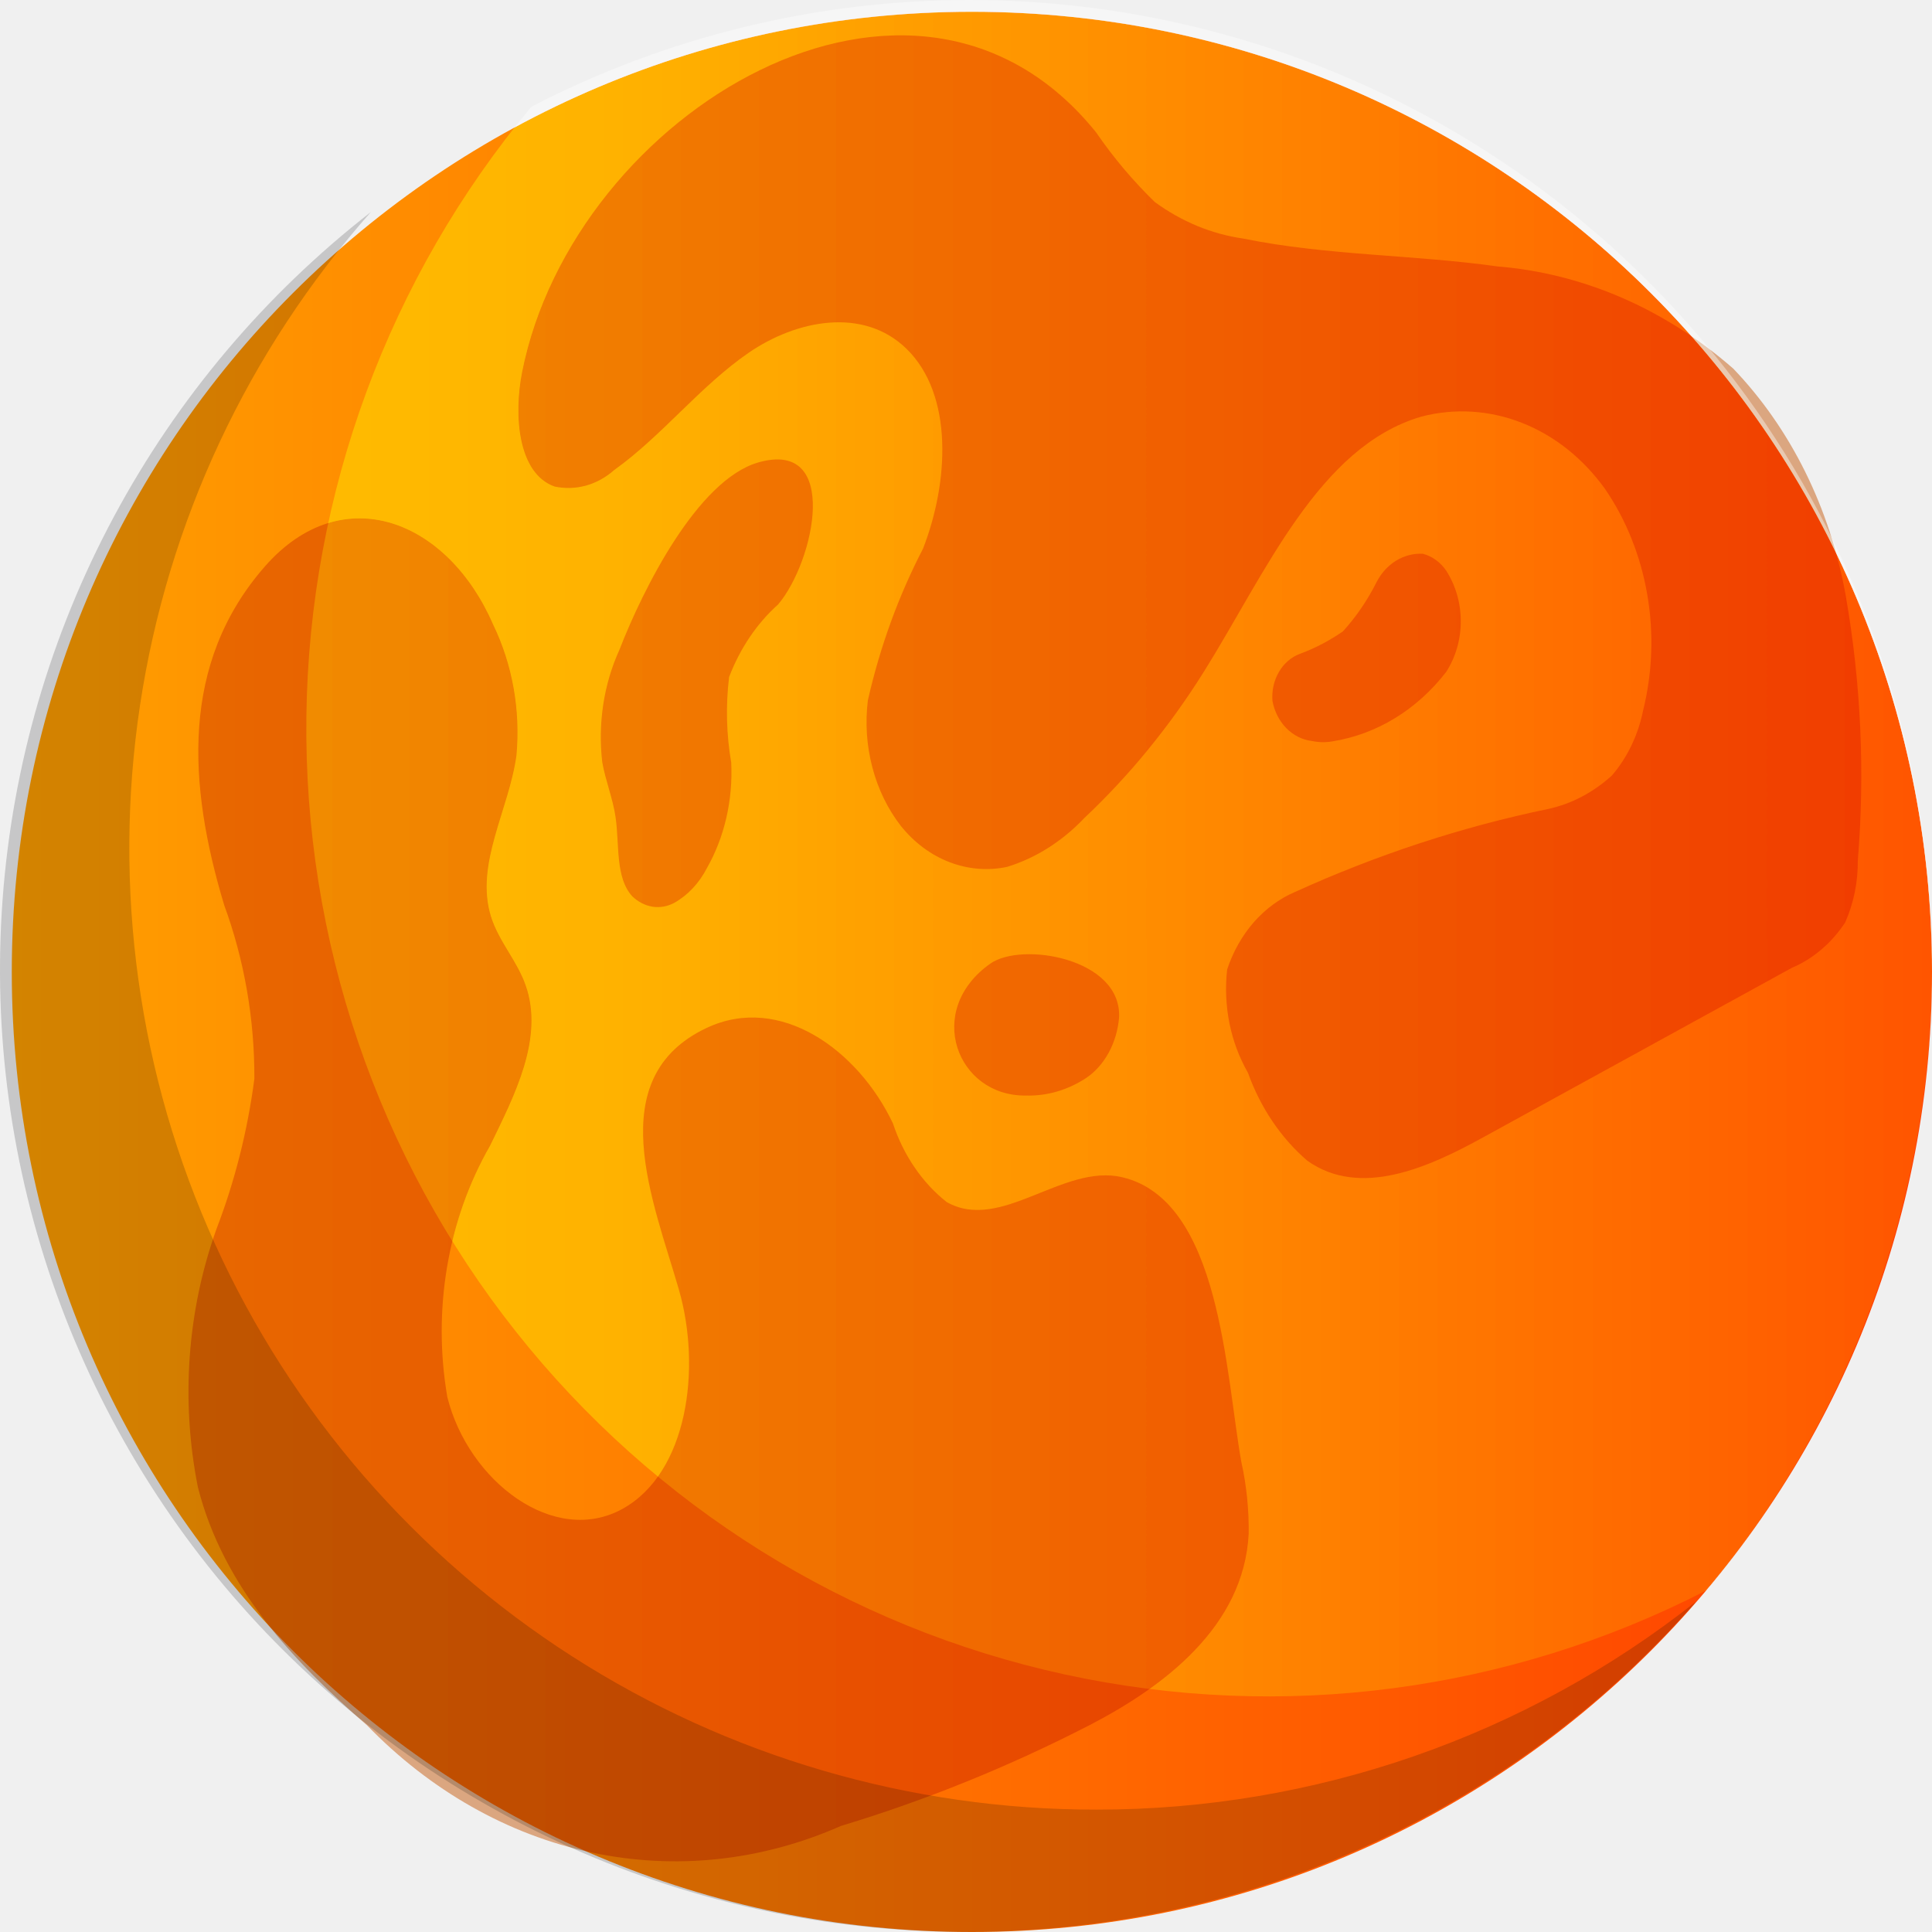
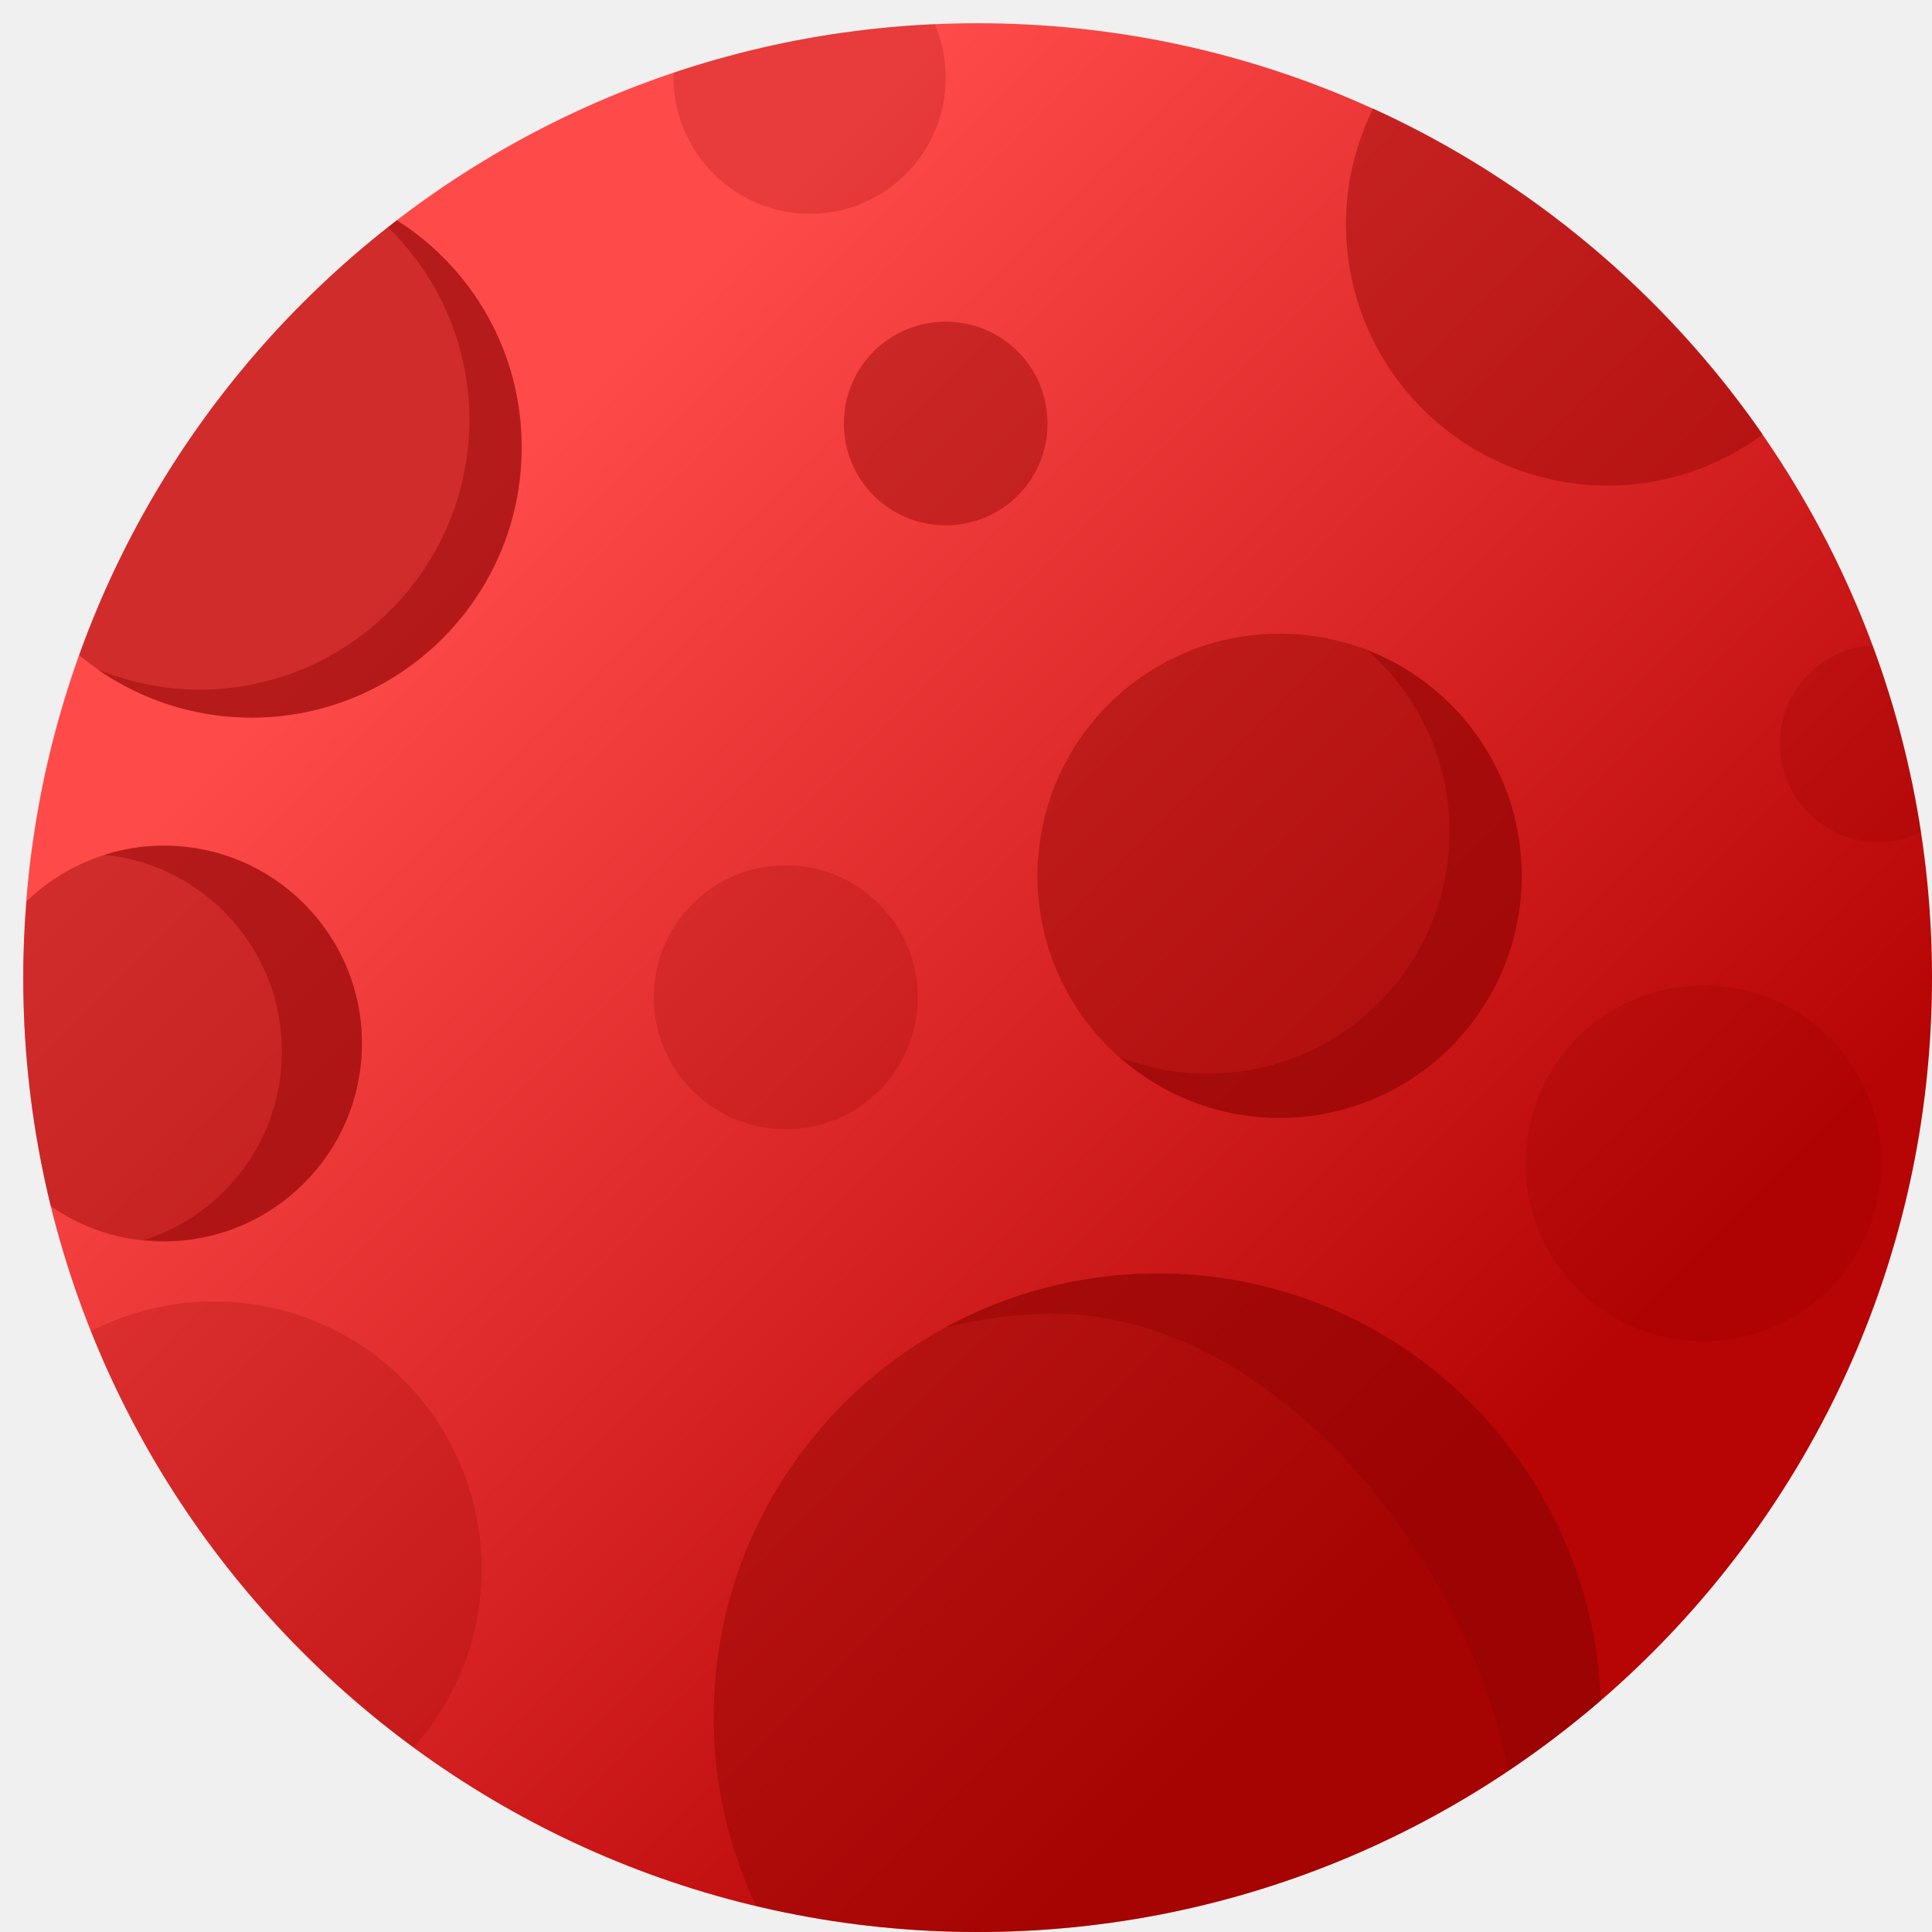
- <svg xmlns="http://www.w3.org/2000/svg" width="50" height="50" viewBox="0 0 50 50" fill="none">
-   <g clip-path="url(#clip0)">
-     <path d="M25.152 50C38.875 50 50 38.875 50 25.152C50 11.43 38.875 0.305 25.152 0.305C11.43 0.305 0.305 11.43 0.305 25.152C0.305 38.875 11.43 50 25.152 50Z" fill="url(#paint0_linear)" />
-     <g style="mix-blend-mode:multiply" opacity="0.5">
-       <path d="M13.512 9.628C13.289 10.747 13.402 12.255 14.353 12.592C14.622 12.649 14.898 12.641 15.163 12.568C15.429 12.494 15.678 12.357 15.895 12.165C17.132 11.281 18.123 9.99 19.372 9.132C20.621 8.273 22.343 7.943 23.456 9.022C24.691 10.224 24.55 12.499 23.888 14.199C23.253 15.423 22.772 16.746 22.46 18.127C22.389 18.707 22.429 19.298 22.576 19.858C22.723 20.419 22.974 20.936 23.312 21.372C23.656 21.803 24.089 22.126 24.57 22.311C25.051 22.497 25.565 22.54 26.064 22.435C26.809 22.205 27.495 21.77 28.065 21.168C29.231 20.07 30.268 18.801 31.151 17.393C32.757 14.826 34.126 11.562 36.783 10.782C37.645 10.558 38.543 10.613 39.38 10.94C40.217 11.267 40.959 11.854 41.526 12.636C42.077 13.434 42.455 14.371 42.629 15.372C42.803 16.372 42.767 17.406 42.524 18.387C42.395 19.024 42.116 19.606 41.716 20.07C41.238 20.505 40.677 20.801 40.079 20.933C37.831 21.399 35.628 22.122 33.503 23.089C33.106 23.26 32.745 23.527 32.444 23.872C32.144 24.217 31.91 24.632 31.759 25.089C31.653 26.026 31.844 26.976 32.297 27.763C32.621 28.668 33.152 29.453 33.832 30.038C35.194 31.008 36.952 30.225 38.392 29.43L46.37 25.049C46.918 24.818 47.397 24.411 47.752 23.875C47.972 23.381 48.085 22.832 48.08 22.276C48.268 19.985 48.163 17.675 47.768 15.419C47.364 13.151 46.344 11.091 44.856 9.539C43.087 7.993 40.967 7.074 38.754 6.895C36.57 6.588 34.344 6.616 32.174 6.174C31.36 6.058 30.578 5.735 29.886 5.228C29.328 4.688 28.819 4.084 28.366 3.425C23.65 -2.427 14.846 2.911 13.512 9.628Z" fill="#D16111" />
-     </g>
-     <g style="mix-blend-mode:multiply" opacity="0.5">
-       <path d="M32.931 18.14C32.981 18.412 33.107 18.659 33.291 18.846C33.475 19.032 33.706 19.148 33.953 19.177C34.129 19.214 34.309 19.217 34.485 19.186C35.628 19.005 36.673 18.366 37.428 17.388C37.673 17.007 37.805 16.549 37.805 16.079C37.805 15.609 37.673 15.151 37.428 14.77C37.278 14.549 37.063 14.393 36.821 14.331C36.581 14.319 36.342 14.381 36.131 14.51C35.92 14.64 35.745 14.832 35.625 15.066C35.39 15.535 35.096 15.965 34.753 16.341C34.404 16.583 34.031 16.778 33.641 16.921C33.417 17.005 33.225 17.171 33.097 17.392C32.968 17.614 32.91 17.877 32.931 18.14V18.14Z" fill="#D16111" />
-     </g>
-     <g style="mix-blend-mode:multiply" opacity="0.5">
-       <path d="M16.027 16.825C15.625 17.709 15.47 18.726 15.586 19.725C15.671 20.208 15.859 20.658 15.93 21.142C16.035 21.857 15.919 22.713 16.364 23.197C16.514 23.341 16.694 23.434 16.884 23.465C17.074 23.495 17.267 23.462 17.443 23.369C17.793 23.176 18.088 22.864 18.293 22.47C18.749 21.669 18.971 20.707 18.924 19.736C18.798 19.007 18.78 18.258 18.869 17.521C19.154 16.777 19.59 16.132 20.136 15.645C21.086 14.525 21.761 11.345 19.613 11.971C18.053 12.433 16.651 15.219 16.027 16.825Z" fill="#D16111" />
-     </g>
-     <g style="mix-blend-mode:multiply" opacity="0.5">
-       <path d="M12.762 16.162C13.262 17.191 13.473 18.373 13.367 19.546C13.172 20.965 12.29 22.358 12.705 23.712C12.906 24.363 13.38 24.857 13.604 25.497C14.088 26.871 13.312 28.357 12.684 29.65C11.584 31.565 11.187 33.907 11.578 36.161C12.126 38.342 14.345 40.029 16.115 39.047C17.795 38.112 18.159 35.422 17.57 33.376C16.919 31.112 15.54 27.9 18.285 26.604C20.19 25.704 22.215 27.181 23.11 29.076C23.384 29.901 23.869 30.611 24.5 31.109C25.899 31.903 27.507 30.11 29.035 30.465C31.596 31.059 31.718 35.576 32.126 37.836C32.26 38.441 32.324 39.064 32.316 39.689C32.196 42.099 30.108 43.657 28.201 44.645C26.119 45.717 23.964 46.59 21.758 47.257C19.704 48.165 17.473 48.402 15.31 47.942C13.147 47.482 11.136 46.342 9.495 44.647C7.625 43.029 5.776 41.083 5.121 38.485C4.676 36.254 4.845 33.917 5.604 31.802C6.079 30.564 6.408 29.258 6.583 27.919C6.589 26.375 6.323 24.845 5.802 23.424C4.866 20.317 4.659 17.164 6.859 14.655C8.874 12.363 11.598 13.47 12.762 16.162Z" fill="#D16111" />
-     </g>
-     <g style="mix-blend-mode:multiply" opacity="0.5">
-       <path d="M28.962 26.329C29.028 24.798 26.444 24.366 25.633 24.936C23.907 26.152 24.771 28.375 26.543 28.352C27.088 28.37 27.627 28.214 28.106 27.901C28.343 27.741 28.545 27.515 28.694 27.241C28.843 26.968 28.935 26.655 28.962 26.329V26.329Z" fill="#D16111" />
-     </g>
-     <g style="mix-blend-mode:multiply" opacity="0.2">
-       <path d="M28.382 46.833C23.568 46.839 18.854 45.462 14.806 42.866C10.759 40.27 7.551 36.567 5.568 32.201C3.584 27.835 2.909 22.991 3.624 18.253C4.339 13.514 6.413 9.082 9.597 5.488C6.852 7.627 4.586 10.314 2.945 13.376C1.304 16.437 0.324 19.807 0.068 23.268C-0.189 26.729 0.285 30.204 1.458 33.472C2.631 36.74 4.477 39.729 6.878 42.245C9.279 44.761 12.182 46.751 15.4 48.085C18.619 49.42 22.083 50.07 25.569 49.994C29.055 49.918 32.486 49.118 35.644 47.645C38.801 46.172 41.614 44.059 43.902 41.441C39.491 44.934 34.02 46.835 28.382 46.833V46.833Z" fill="#222226" />
-     </g>
-     <g style="mix-blend-mode:overlay" opacity="0.39">
-       <path d="M25.085 3.23874e-06C21.143 0 17.258 0.947 13.752 2.761C10.059 7.187 8.002 12.761 7.929 18.538C7.856 24.316 9.771 29.941 13.35 34.46C16.929 38.98 21.951 42.116 27.567 43.337C33.182 44.558 39.044 43.788 44.16 41.16C47.212 37.508 49.164 33.056 49.785 28.327C50.407 23.598 49.673 18.788 47.669 14.464C45.665 10.141 42.475 6.482 38.474 3.92C34.474 1.358 29.828 -0.002 25.085 3.23874e-06Z" fill="white" />
-     </g>
-   </g>
+ <svg xmlns="http://www.w3.org/2000/svg" width="75" height="75" viewBox="0 0 75 75" fill="none">
+   <path d="M37.951 75C58.413 75 75 58.413 75 37.951C75 17.489 58.413 0.902 37.951 0.902C17.489 0.902 0.902 17.489 0.902 37.951C0.902 58.413 17.489 75 37.951 75Z" fill="url(#paint0_linear)" />
+   <path opacity="0.42" d="M44.94 49.435C35.423 49.435 27.705 57.154 27.705 66.671C27.705 69.283 28.299 71.76 29.35 73.982C32.115 74.644 34.982 75 37.951 75C47.196 75 55.644 71.607 62.142 66.009C61.785 56.798 54.236 49.435 44.94 49.435Z" fill="#8E0202" />
+   <path opacity="0.42" d="M62.141 66.009C61.005 66.976 59.817 67.892 58.562 68.723C56.866 60.174 49.266 50.996 40.903 50.996C39.444 50.996 38.053 51.2 36.712 51.522C39.172 50.199 41.954 49.435 44.94 49.435C54.236 49.435 61.785 56.798 62.141 66.009Z" fill="#8E0202" />
+   <path opacity="0.21" d="M66.128 38.256C62.311 38.256 59.224 41.344 59.224 45.161C59.224 48.977 62.311 52.065 66.128 52.065C69.945 52.065 73.032 48.977 73.032 45.161C73.032 41.344 69.945 38.256 66.128 38.256Z" fill="#8E0202" />
+   <path opacity="0.42" d="M62.413 18.85C64.669 18.85 66.739 18.103 68.435 16.865C64.635 11.386 59.41 6.992 53.303 4.21C52.642 5.567 52.252 7.077 52.252 8.671C52.235 14.303 56.798 18.85 62.413 18.85Z" fill="#8E0202" />
+   <path opacity="0.42" d="M49.673 24.6C44.482 24.6 40.275 28.807 40.275 33.998C40.275 39.189 44.482 43.396 49.673 43.396C54.864 43.396 59.071 39.189 59.071 33.998C59.071 28.791 54.864 24.6 49.673 24.6Z" fill="#8E0202" />
+   <path opacity="0.42" d="M53.083 25.245C55.033 26.958 56.272 29.469 56.272 32.285C56.272 37.476 52.065 41.683 46.874 41.683C45.669 41.683 44.516 41.446 43.464 41.038C45.127 42.497 47.281 43.396 49.673 43.396C54.864 43.396 59.071 39.189 59.071 33.998C59.071 30.012 56.594 26.602 53.083 25.245Z" fill="#8E0202" />
+   <path opacity="0.42" d="M36.713 12.488C34.524 12.488 32.76 14.252 32.76 16.441C32.76 18.629 34.524 20.393 36.713 20.393C38.901 20.393 40.665 18.629 40.665 16.441C40.665 14.252 38.901 12.488 36.713 12.488Z" fill="#8E0202" />
+   <path opacity="0.42" d="M20.258 17.374C20.258 13.659 18.324 10.402 15.406 8.553C9.825 12.844 5.499 18.68 3.073 25.432C4.888 26.941 7.229 27.858 9.774 27.858C15.559 27.858 20.258 23.159 20.258 17.374Z" fill="#8E0202" />
+   <path opacity="0.42" d="M15.406 8.553C15.287 8.637 15.185 8.739 15.067 8.824C17 10.724 18.222 13.353 18.222 16.288C18.222 22.073 13.523 26.772 7.738 26.772C6.347 26.772 5.007 26.483 3.786 25.991C5.482 27.162 7.535 27.858 9.757 27.858C15.542 27.858 20.241 23.159 20.241 17.374C20.258 13.659 18.324 10.402 15.406 8.553Z" fill="#8E0202" />
+   <path opacity="0.21" d="M30.504 33.591C27.671 33.591 25.381 35.881 25.381 38.714C25.381 41.547 27.671 43.837 30.504 43.837C33.337 43.837 35.627 41.547 35.627 38.714C35.627 35.898 33.337 33.591 30.504 33.591Z" fill="#8E0202" />
+   <path opacity="0.21" d="M8.298 50.521C6.585 50.521 4.973 50.945 3.531 51.675C6.127 58.172 10.504 63.753 16.051 67.824C17.696 65.992 18.697 63.566 18.697 60.92C18.697 55.169 14.049 50.521 8.298 50.521Z" fill="#8E0202" />
+   <path opacity="0.42" d="M14.049 40.513C14.049 36.272 10.605 32.828 6.364 32.828C4.295 32.828 2.412 33.659 1.038 34.982C0.953 35.966 0.902 36.95 0.902 37.951C0.902 41.005 1.275 43.973 1.971 46.823C3.209 47.688 4.719 48.197 6.347 48.197C10.605 48.197 14.049 44.754 14.049 40.513Z" fill="#8E0202" />
+   <path opacity="0.42" d="M6.364 32.828C5.567 32.828 4.787 32.947 4.074 33.184C7.942 33.591 10.944 36.848 10.944 40.818C10.944 44.245 8.705 47.145 5.618 48.129C5.872 48.146 6.11 48.18 6.364 48.18C10.605 48.18 14.049 44.736 14.049 40.495C14.049 36.255 10.605 32.828 6.364 32.828Z" fill="#8E0202" />
+   <path opacity="0.21" d="M69.097 28.858C69.097 30.979 70.81 32.692 72.93 32.692C73.524 32.692 74.067 32.539 74.576 32.302C74.186 29.791 73.558 27.366 72.693 25.041C70.691 25.177 69.097 26.823 69.097 28.858Z" fill="#8E0202" />
+   <path opacity="0.21" d="M31.437 8.298C34.355 8.298 36.712 5.94 36.712 3.022C36.712 2.276 36.56 1.58 36.288 0.936C32.76 1.089 29.367 1.75 26.161 2.819C26.161 2.887 26.144 2.954 26.144 3.005C26.161 5.923 28.519 8.298 31.437 8.298Z" fill="#8E0202" />
  <defs>
-     <linearGradient id="paint0_linear" x1="0.305" y1="25.152" x2="50" y2="25.152" gradientUnits="userSpaceOnUse">
-       <stop stop-color="#FFA000" />
-       <stop offset="1" stop-color="#FF3D00" />
+     <linearGradient id="paint0_linear" x1="57.516" y1="57.504" x2="18.836" y2="18.825" gradientUnits="userSpaceOnUse">
+       <stop stop-color="#B70404" />
+       <stop offset="1" stop-color="#FF4A4A" />
    </linearGradient>
-     <clipPath id="clip0">
-       <rect width="50" height="50" fill="white" />
-     </clipPath>
  </defs>
</svg>
